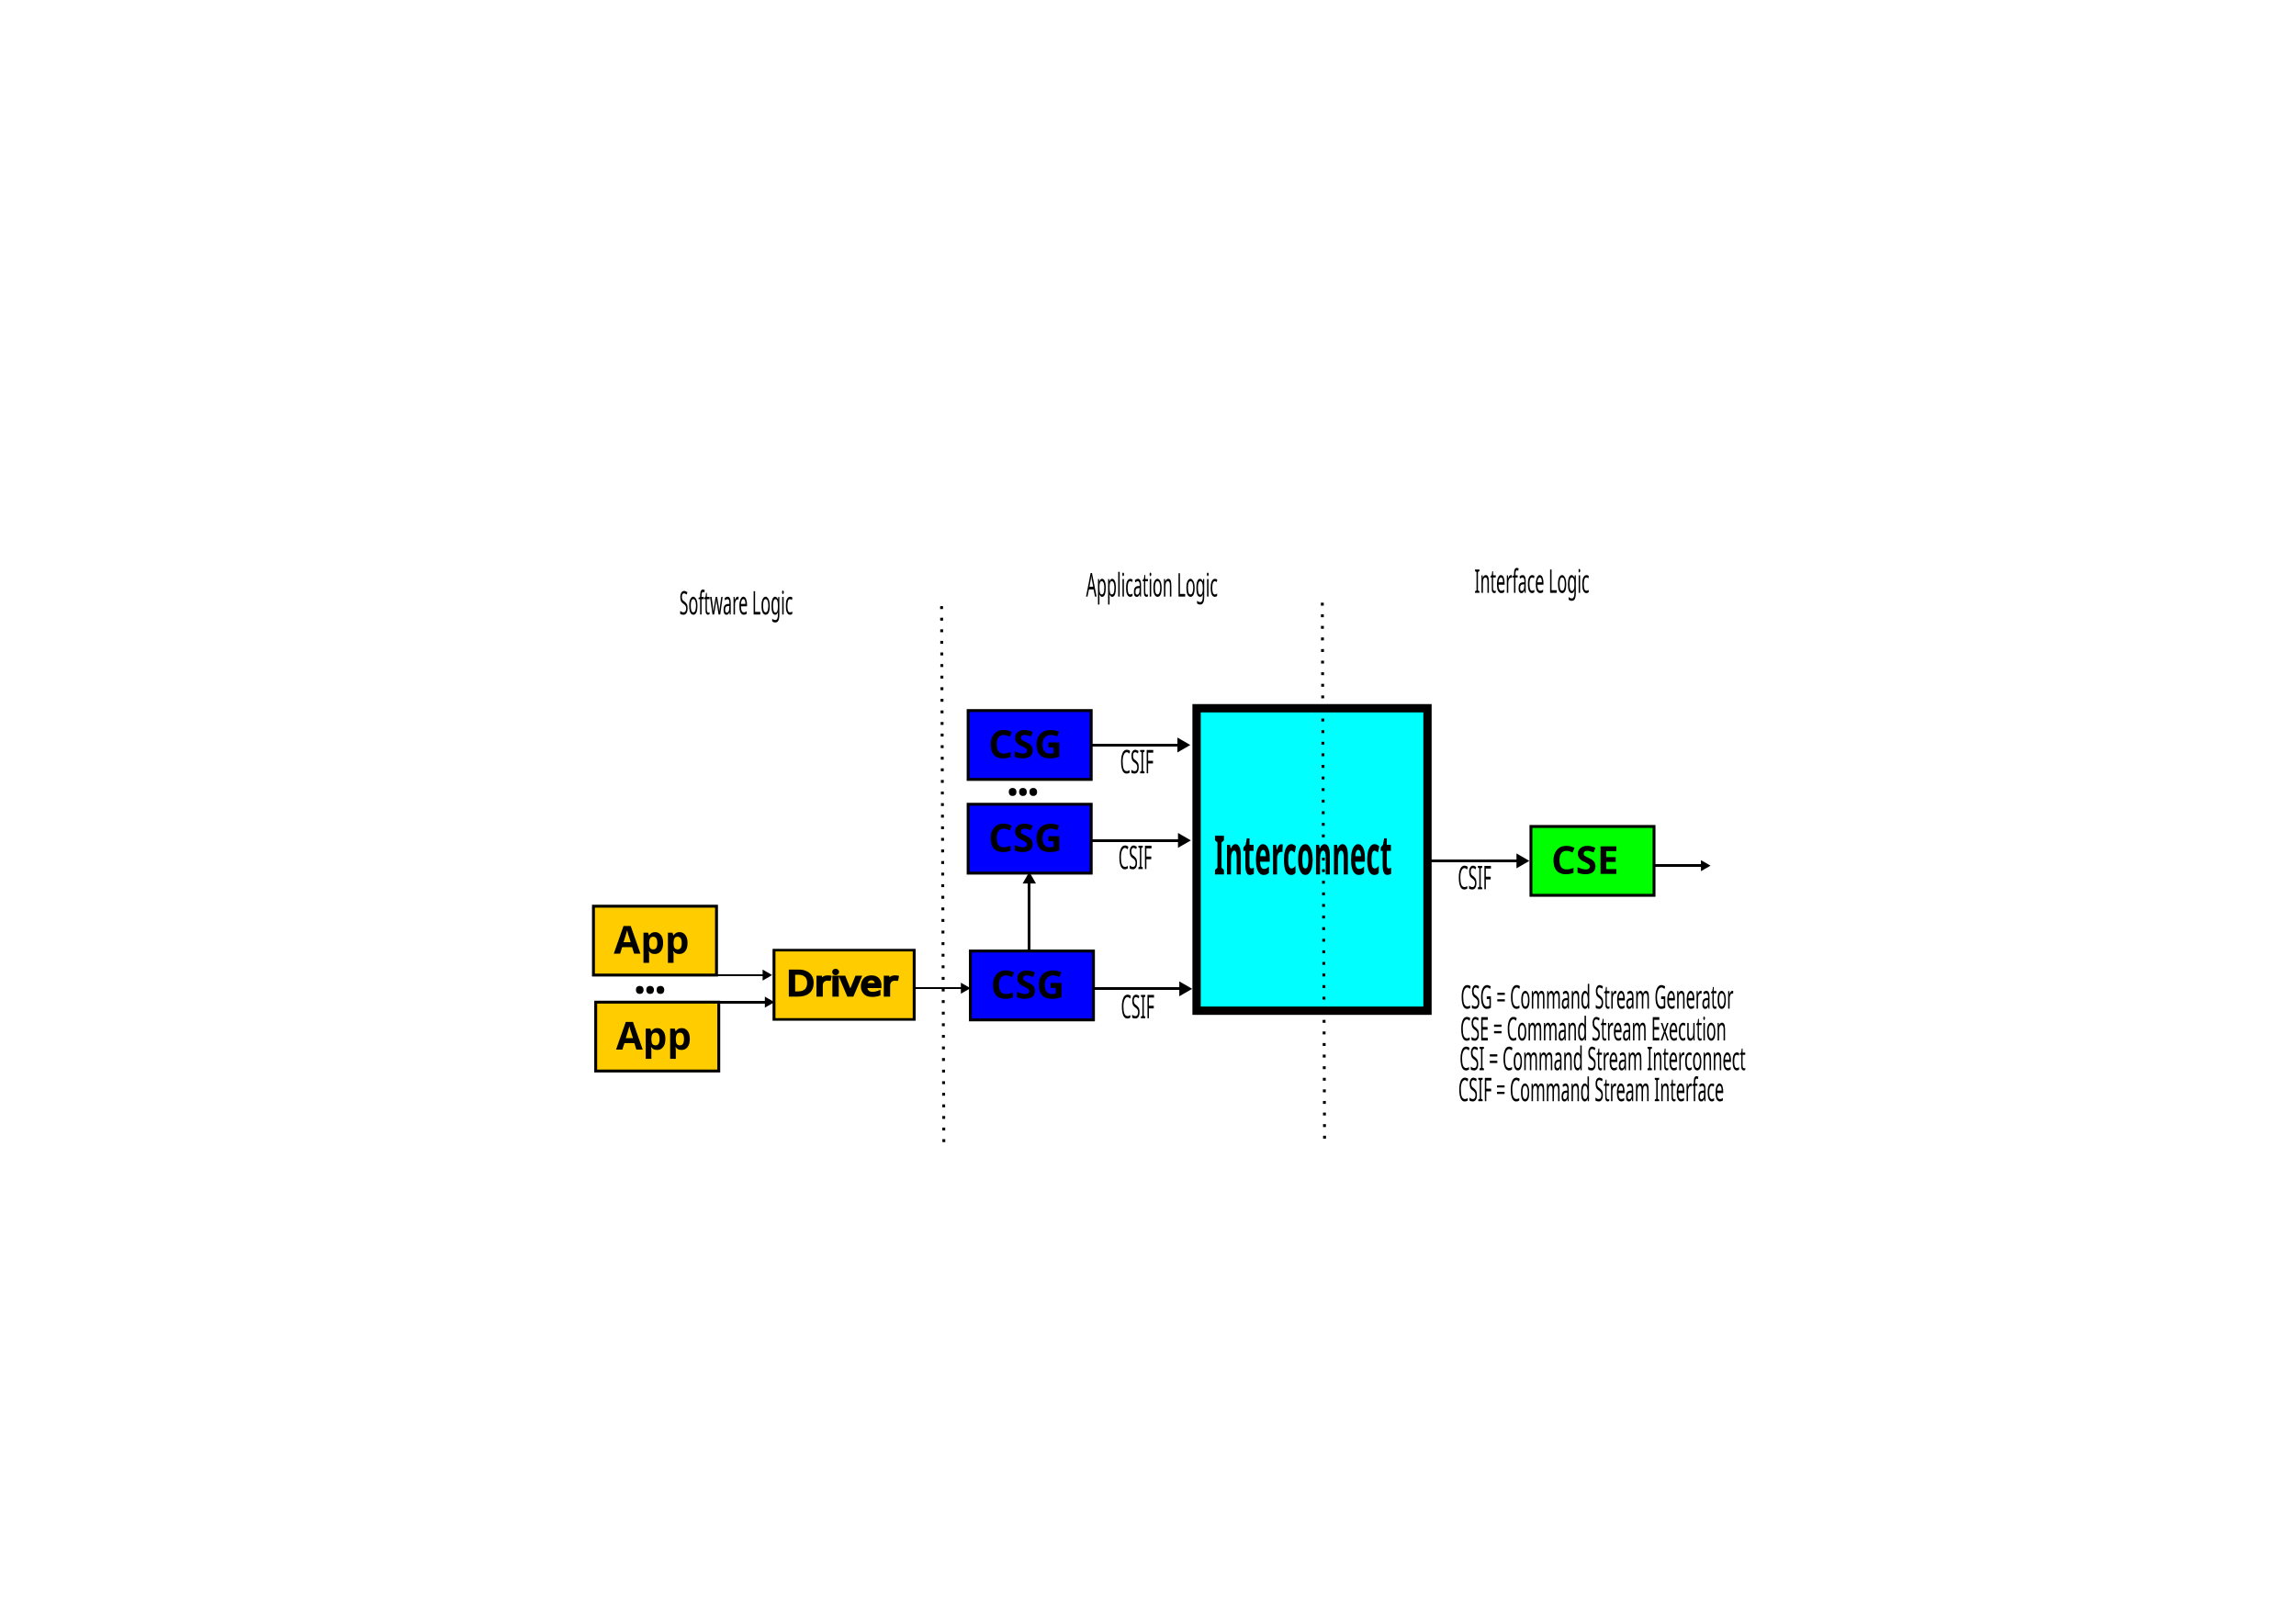
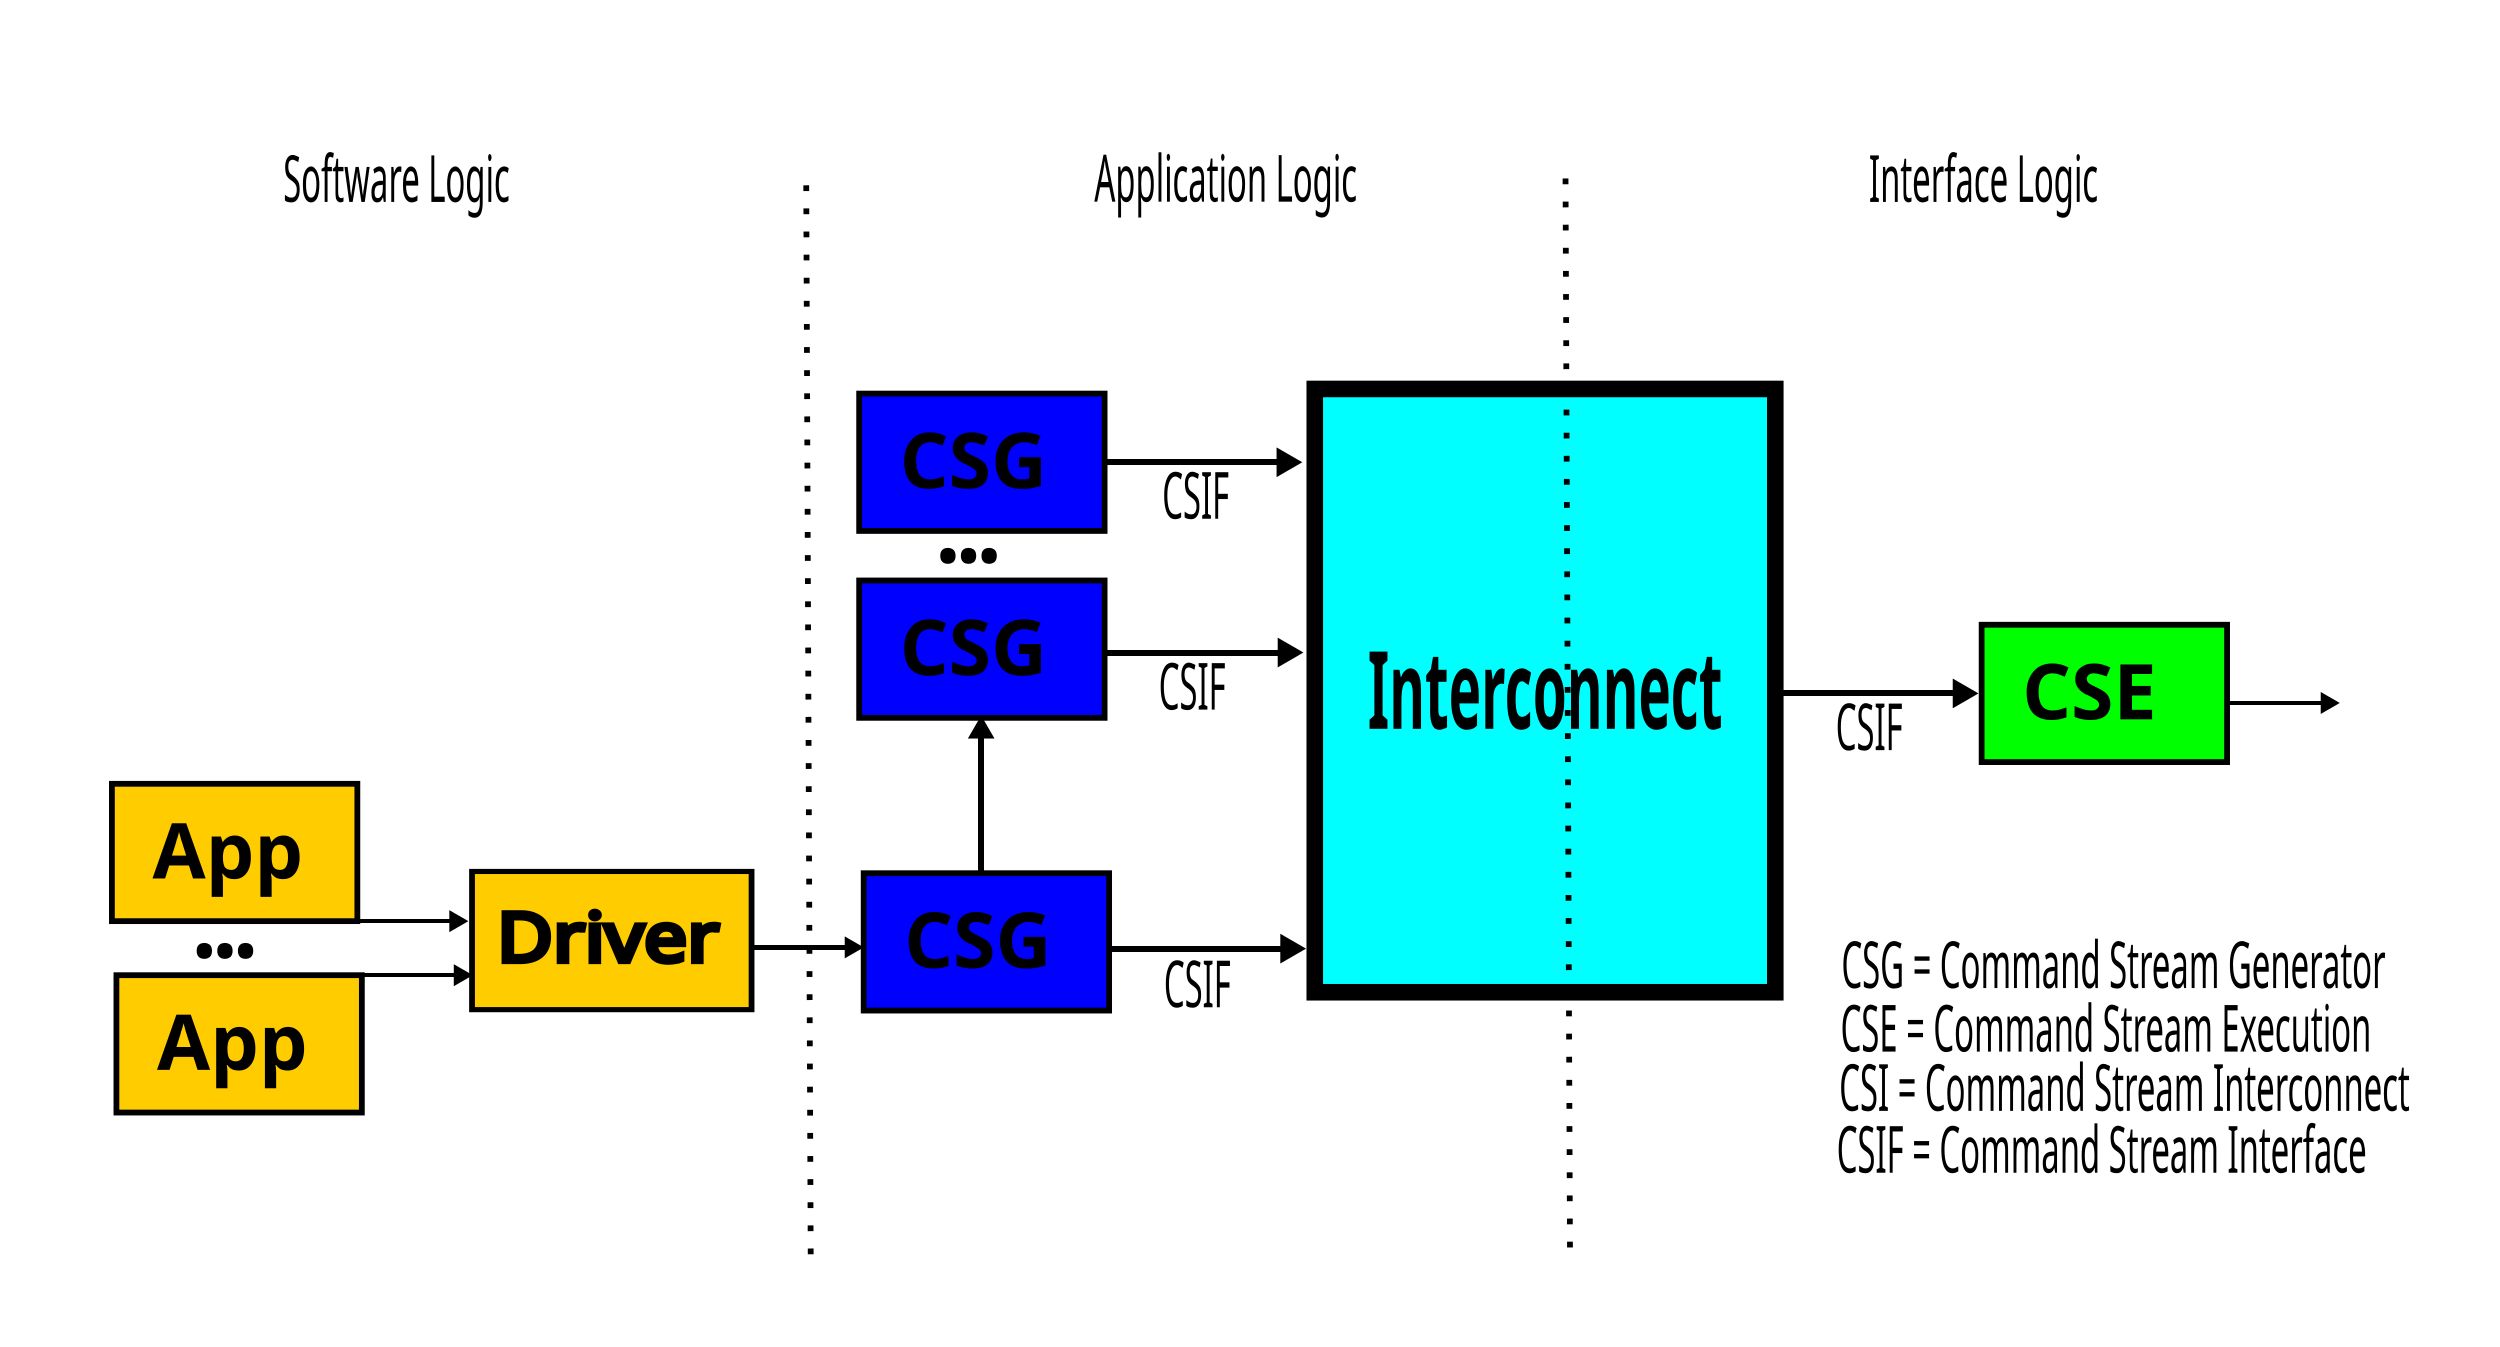
- <svg xmlns="http://www.w3.org/2000/svg" width="210mm" height="148mm" viewBox="0 0 210 148" version="1.1" id="svg28219">
+ <svg xmlns="http://www.w3.org/2000/svg" width="650" height="350" viewBox="0 0 114.653 61.736" version="1.1" id="svg28219">
  <defs id="defs28216">
    <marker orient="auto" refY="0" refX="0" id="marker1216-0-3-1-2-9-5-6" style="overflow:visible">
      <path id="path1214-3-7-35-8-1-0-7" d="M 5.77,0 -2.88,5 V -5 Z" style="fill:#000000;fill-opacity:1;fill-rule:evenodd;stroke:#000000;stroke-width:1pt;stroke-opacity:1" transform="scale(0.4)" />
    </marker>
    <marker orient="auto" refY="0" refX="0" id="marker1216-0-3-1-2-9-5-6-2" style="overflow:visible">
      <path id="path1214-3-7-35-8-1-0-7-2" d="M 5.77,0 -2.88,5 V -5 Z" style="fill:#000000;fill-opacity:1;fill-rule:evenodd;stroke:#000000;stroke-width:1pt;stroke-opacity:1" transform="scale(0.4)" />
    </marker>
    <marker orient="auto" refY="0" refX="0" id="marker1216-0-3-1-2-9-5-6-2-0" style="overflow:visible">
      <path id="path1214-3-7-35-8-1-0-7-2-0" d="M 5.77,0 -2.88,5 V -5 Z" style="fill:#000000;fill-opacity:1;fill-rule:evenodd;stroke:#000000;stroke-width:1pt;stroke-opacity:1" transform="scale(0.4)" />
    </marker>
    <marker orient="auto" refY="0" refX="0" id="marker1216-0-3-1-2-9-5-6-2-6" style="overflow:visible">
      <path id="path1214-3-7-35-8-1-0-7-2-9" d="M 5.77,0 -2.88,5 V -5 Z" style="fill:#000000;fill-opacity:1;fill-rule:evenodd;stroke:#000000;stroke-width:1pt;stroke-opacity:1" transform="scale(0.4)" />
    </marker>
    <marker orient="auto" refY="0" refX="0" id="marker1216-0-3-1-2-9-5-6-2-6-36" style="overflow:visible">
      <path id="path1214-3-7-35-8-1-0-7-2-9-9" d="M 5.77,0 -2.88,5 V -5 Z" style="fill:#000000;fill-opacity:1;fill-rule:evenodd;stroke:#000000;stroke-width:1pt;stroke-opacity:1" transform="scale(0.4)" />
    </marker>
    <marker orient="auto" refY="0" refX="0" id="marker1216-0-3-1-2-9-5-6-2-6-3" style="overflow:visible">
      <path id="path1214-3-7-35-8-1-0-7-2-9-3" d="M 5.77,0 -2.88,5 V -5 Z" style="fill:#000000;fill-opacity:1;fill-rule:evenodd;stroke:#000000;stroke-width:1pt;stroke-opacity:1" transform="scale(0.4)" />
    </marker>
    <marker orient="auto" refY="0" refX="0" id="marker1216-0-3-1-2-9-5-6-2-6-3-3" style="overflow:visible">
      <path id="path1214-3-7-35-8-1-0-7-2-9-3-0" d="M 5.77,0 -2.88,5 V -5 Z" style="fill:#000000;fill-opacity:1;fill-rule:evenodd;stroke:#000000;stroke-width:1pt;stroke-opacity:1" transform="scale(0.4)" />
    </marker>
    <marker orient="auto" refY="0" refX="0" id="marker1216-0-3-1-2-9-5-6-2-1" style="overflow:visible">
      <path id="path1214-3-7-35-8-1-0-7-2-3" d="M 5.77,0 -2.88,5 V -5 Z" style="fill:#000000;fill-opacity:1;fill-rule:evenodd;stroke:#000000;stroke-width:1pt;stroke-opacity:1" transform="scale(0.4)" />
    </marker>
    <marker orient="auto" refY="0" refX="0" id="marker1216-0-3-1-2-9-5-6-2-1-2" style="overflow:visible">
      <path id="path1214-3-7-35-8-1-0-7-2-3-9" d="M 5.77,0 -2.88,5 V -5 Z" style="fill:#000000;fill-opacity:1;fill-rule:evenodd;stroke:#000000;stroke-width:1pt;stroke-opacity:1" transform="scale(0.4)" />
    </marker>
  </defs>
  <g id="layer1">
-     <g id="g10590" transform="matrix(1.001165,0,0,0.8893666,54.87219,-26.97074)" style="fill:#ffcc00;stroke:#000000;stroke-opacity:1">
+     <g id="g10590" transform="matrix(1.001173,0,0,0.8893733,5.725919,-73.92074)" style="fill:#ffcc00;stroke:#000000;stroke-opacity:1">
      <rect style="fill:#ffcc00;stroke:#000000;stroke-width:0.265;stroke-opacity:1" id="rect846" width="12.805" height="7.126" x="15.903" y="128.053" />
      <text xml:space="preserve" style="font-style:normal;font-variant:normal;font-weight:bold;font-stretch:normal;font-size:3.528px;line-height:1.25;font-family:sans-serif;-inkscape-font-specification:'sans-serif, Bold';font-variant-ligatures:normal;font-variant-caps:normal;font-variant-numeric:normal;font-variant-east-asian:normal;fill:#ffcc00;fill-opacity:1;stroke:#000000;stroke-width:0.265;stroke-opacity:1" x="16.936" y="132.906" id="text2456">
        <tspan id="tspan2454" style="font-style:normal;font-variant:normal;font-weight:bold;font-stretch:normal;font-size:3.528px;font-family:sans-serif;-inkscape-font-specification:'sans-serif, Bold';font-variant-ligatures:normal;font-variant-caps:normal;font-variant-numeric:normal;font-variant-east-asian:normal;fill:#ffcc00;stroke:#000000;stroke-width:0.265;stroke-opacity:1" x="16.936" y="132.906" />
      </text>
    </g>
-     <text xml:space="preserve" style="font-size:3.329px;line-height:1.25;font-family:sans-serif;-inkscape-font-specification:'sans-serif, Normal';stroke:#000000;stroke-width:0.25;stroke-opacity:1" x="67.796" y="96.601" id="text30172" transform="scale(1.060993,0.9425135)">
-       <tspan id="tspan30170" style="stroke-width:0.25" x="67.796" y="96.601">Driver</tspan>
+     <text xml:space="preserve" style="font-size:3.329px;line-height:1.25;font-family:sans-serif;-inkscape-font-specification:'sans-serif, Normal';stroke:#000000;stroke-width:0.25;stroke-opacity:1" x="21.475" y="46.789" id="text30172" transform="scale(1.060993,0.9425135)">
+       <tspan id="tspan30170" style="stroke-width:0.25" x="21.475" y="46.789">Driver</tspan>
    </text>
-     <g id="g25808" transform="translate(54.38184,-42.16288)" style="stroke:#000000;stroke-opacity:1">
+     <g id="g25808" transform="matrix(1.000007,0,0,1.000007,5.235562,-89.11299)" style="stroke:#000000;stroke-opacity:1">
      <rect style="fill:#ffcc00;stroke:#000000;stroke-width:0.265;stroke-opacity:1" id="rect10632" width="11.256" height="6.299" x="-0.103" y="125.058" />
      <text xml:space="preserve" style="font-style:normal;font-variant:normal;font-weight:normal;font-stretch:normal;font-size:3.528px;line-height:1.25;font-family:sans-serif;-inkscape-font-specification:'sans-serif, Normal';font-variant-ligatures:normal;font-variant-caps:normal;font-variant-numeric:normal;font-variant-east-asian:normal;fill:#000000;fill-opacity:1;stroke:none;stroke-width:0.265" x="1.756" y="129.395" id="text12385">
        <tspan id="tspan12383" style="font-style:normal;font-variant:normal;font-weight:bold;font-stretch:normal;font-size:3.528px;font-family:sans-serif;-inkscape-font-specification:'sans-serif, Bold';font-variant-ligatures:normal;font-variant-caps:normal;font-variant-numeric:normal;font-variant-east-asian:normal;stroke-width:0.265" x="1.756" y="129.395">App</tspan>
      </text>
    </g>
-     <g id="g25816" transform="translate(54.58837,-33.38507)" style="stroke:#000000;stroke-opacity:1">
+     <g id="g25816" transform="matrix(1.000007,0,0,1.000007,5.4421,-80.33511)" style="stroke:#000000;stroke-opacity:1">
      <rect style="fill:#ffcc00;stroke:#000000;stroke-width:0.265;stroke-opacity:1" id="rect25810" width="11.256" height="6.299" x="-0.103" y="125.058" />
      <text xml:space="preserve" style="font-style:normal;font-variant:normal;font-weight:normal;font-stretch:normal;font-size:3.528px;line-height:1.25;font-family:sans-serif;-inkscape-font-specification:'sans-serif, Normal';font-variant-ligatures:normal;font-variant-caps:normal;font-variant-numeric:normal;font-variant-east-asian:normal;fill:#000000;fill-opacity:1;stroke:none;stroke-width:0.265" x="1.756" y="129.395" id="text25814">
        <tspan id="tspan25812" style="font-style:normal;font-variant:normal;font-weight:bold;font-stretch:normal;font-size:3.528px;font-family:sans-serif;-inkscape-font-specification:'sans-serif, Bold';font-variant-ligatures:normal;font-variant-caps:normal;font-variant-numeric:normal;font-variant-east-asian:normal;stroke-width:0.265" x="1.756" y="129.395">App</tspan>
      </text>
    </g>
-     <text xml:space="preserve" style="font-size:3.528px;line-height:1.25;font-family:sans-serif;-inkscape-font-specification:'sans-serif, Normal';stroke:#000000;stroke-width:0.265;stroke-opacity:1" x="58.048" y="90.744" id="text33623">
-       <tspan id="tspan33621" style="stroke-width:0.265" x="58.048" y="90.744">...</tspan>
+     <text xml:space="preserve" style="font-size:3.528px;line-height:1.25;font-family:sans-serif;-inkscape-font-specification:'sans-serif, Normal';stroke:#000000;stroke-width:0.265;stroke-opacity:1" x="8.902" y="43.794" id="text33623">
+       <tspan id="tspan33621" style="stroke-width:0.265" x="8.902" y="43.794">...</tspan>
    </text>
-     <g id="g39235" transform="translate(88.65157,-60.05858)" style="stroke:#000000;stroke-opacity:1">
+     <g id="g39235" transform="matrix(1.000007,0,0,1.000007,39.50555,-107.0088)" style="stroke:#000000;stroke-opacity:1">
      <rect style="fill:#0000ff;stroke:#000000;stroke-width:0.265;stroke-opacity:1" id="rect25810-1" width="11.256" height="6.299" x="-0.103" y="125.058" />
      <text xml:space="preserve" style="font-style:normal;font-variant:normal;font-weight:normal;font-stretch:normal;font-size:3.528px;line-height:1.25;font-family:sans-serif;-inkscape-font-specification:'sans-serif, Normal';font-variant-ligatures:normal;font-variant-caps:normal;font-variant-numeric:normal;font-variant-east-asian:normal;fill:#000000;fill-opacity:1;stroke:none;stroke-width:0.265" x="1.756" y="129.395" id="text25814-8">
        <tspan id="tspan25812-2" style="font-style:normal;font-variant:normal;font-weight:bold;font-stretch:normal;font-size:3.528px;font-family:sans-serif;-inkscape-font-specification:'sans-serif, Bold';font-variant-ligatures:normal;font-variant-caps:normal;font-variant-numeric:normal;font-variant-east-asian:normal;stroke-width:0.265" x="1.756" y="129.395">CSG</tspan>
      </text>
    </g>
-     <g id="g39235-5" style="stroke:#000000;stroke-opacity:1" transform="translate(88.65157,-51.4873)">
+     <g id="g39235-5" style="stroke:#000000;stroke-opacity:1" transform="matrix(1.000007,0,0,1.000007,39.50555,-98.43748)">
      <rect style="fill:#0000ff;stroke:#000000;stroke-width:0.265;stroke-opacity:1" id="rect25810-1-9" width="11.256" height="6.299" x="-0.103" y="125.058" />
      <text xml:space="preserve" style="font-style:normal;font-variant:normal;font-weight:normal;font-stretch:normal;font-size:3.528px;line-height:1.25;font-family:sans-serif;-inkscape-font-specification:'sans-serif, Normal';font-variant-ligatures:normal;font-variant-caps:normal;font-variant-numeric:normal;font-variant-east-asian:normal;fill:#000000;fill-opacity:1;stroke:none;stroke-width:0.265" x="1.756" y="129.395" id="text25814-8-3">
        <tspan id="tspan25812-2-0" style="font-style:normal;font-variant:normal;font-weight:bold;font-stretch:normal;font-size:3.528px;font-family:sans-serif;-inkscape-font-specification:'sans-serif, Bold';font-variant-ligatures:normal;font-variant-caps:normal;font-variant-numeric:normal;font-variant-east-asian:normal;stroke-width:0.265" x="1.756" y="129.395">CSG</tspan>
      </text>
    </g>
-     <g id="g39235-5-0" style="stroke:#000000;stroke-opacity:1" transform="translate(88.85811,-38.0624)">
+     <g id="g39235-5-0" style="stroke:#000000;stroke-opacity:1" transform="matrix(1.000007,0,0,1.000007,39.71209,-85.01248)">
      <rect style="fill:#0000ff;stroke:#000000;stroke-width:0.265;stroke-opacity:1" id="rect25810-1-9-4" width="11.256" height="6.299" x="-0.103" y="125.058" />
      <text xml:space="preserve" style="font-style:normal;font-variant:normal;font-weight:normal;font-stretch:normal;font-size:3.528px;line-height:1.25;font-family:sans-serif;-inkscape-font-specification:'sans-serif, Normal';font-variant-ligatures:normal;font-variant-caps:normal;font-variant-numeric:normal;font-variant-east-asian:normal;fill:#000000;fill-opacity:1;stroke:none;stroke-width:0.265" x="1.756" y="129.395" id="text25814-8-3-9">
        <tspan id="tspan25812-2-0-7" style="font-style:normal;font-variant:normal;font-weight:bold;font-stretch:normal;font-size:3.528px;font-family:sans-serif;-inkscape-font-specification:'sans-serif, Bold';font-variant-ligatures:normal;font-variant-caps:normal;font-variant-numeric:normal;font-variant-east-asian:normal;stroke-width:0.265" x="1.756" y="129.395">CSG</tspan>
      </text>
      <rect style="fill:#00ff00;stroke:#000000;stroke-width:0.265;stroke-opacity:1" id="rect25810-1-9-4-96" width="11.256" height="6.299" x="51.168" y="113.663" />
      <text xml:space="preserve" style="font-style:normal;font-variant:normal;font-weight:normal;font-stretch:normal;font-size:3.528px;line-height:1.25;font-family:sans-serif;-inkscape-font-specification:'sans-serif, Normal';font-variant-ligatures:normal;font-variant-caps:normal;font-variant-numeric:normal;font-variant-east-asian:normal;fill:#000000;fill-opacity:1;stroke:none;stroke-width:0.265;stroke-opacity:1" x="53.027" y="118" id="text25814-8-3-9-5">
        <tspan style="font-style:normal;font-variant:normal;font-weight:bold;font-stretch:normal;font-size:3.528px;font-family:sans-serif;-inkscape-font-specification:'sans-serif, Bold';font-variant-ligatures:normal;font-variant-caps:normal;font-variant-numeric:normal;font-variant-east-asian:normal;stroke-width:0.265" x="53.027" y="118" id="tspan9496">CSE</tspan>
      </text>
    </g>
-     <text xml:space="preserve" style="font-size:3.528px;line-height:1.25;font-family:sans-serif;-inkscape-font-specification:'sans-serif, Normal';stroke:#000000;stroke-width:0.265;stroke-opacity:1" x="92.148" y="72.629" id="text33623-4">
-       <tspan id="tspan33621-3" style="stroke-width:0.265" x="92.148" y="72.629">...</tspan>
+     <text xml:space="preserve" style="font-size:3.528px;line-height:1.25;font-family:sans-serif;-inkscape-font-specification:'sans-serif, Normal';stroke:#000000;stroke-width:0.265;stroke-opacity:1" x="43.002" y="25.679" id="text33623-4">
+       <tspan id="tspan33621-3" style="stroke-width:0.265" x="43.002" y="25.679">...</tspan>
    </text>
-     <path id="path1206-1-0-95-1-7-7-2" d="m 65.535,89.195 h 4.508" style="display:inline;fill:none;stroke:#000000;stroke-width:0.205;stroke-linecap:butt;stroke-linejoin:miter;stroke-miterlimit:4;stroke-dasharray:none;stroke-opacity:1;marker-end:url(#marker1216-0-3-1-2-9-5-6);shape-rendering:crispEdges;enable-background:new" />
-     <path id="path1206-1-0-95-1-7-7-2-7" d="m 65.741,91.673 h 1.255 1.533 1.424 0.295" style="display:inline;fill:none;stroke:#000000;stroke-width:0.205;stroke-linecap:butt;stroke-linejoin:miter;stroke-miterlimit:4;stroke-dasharray:none;stroke-opacity:1;marker-end:url(#marker1216-0-3-1-2-9-5-6-2);shape-rendering:crispEdges;enable-background:new" />
-     <path id="path1206-1-0-95-1-7-7-2-7-0" d="m 94.144,87.104 v -6.638" style="display:inline;fill:none;stroke:#000000;stroke-width:0.248;stroke-linecap:butt;stroke-linejoin:miter;stroke-miterlimit:4;stroke-dasharray:none;stroke-opacity:1;marker-end:url(#marker1216-0-3-1-2-9-5-6-2-0);shape-rendering:crispEdges;enable-background:new" />
-     <path id="path1206-1-0-95-1-7-7-2-7-9" d="m 99.997,90.455 h 8.258" style="display:inline;fill:none;stroke:#000000;stroke-width:0.277;stroke-linecap:butt;stroke-linejoin:miter;stroke-miterlimit:4;stroke-dasharray:none;stroke-opacity:1;marker-end:url(#marker1216-0-3-1-2-9-5-6-2-6);shape-rendering:crispEdges;enable-background:new" />
-     <path id="path1206-1-0-95-1-7-7-2-7-9-2" d="m 130.836,78.75 h 8.258" style="display:inline;fill:none;stroke:#000000;stroke-width:0.277;stroke-linecap:butt;stroke-linejoin:miter;stroke-miterlimit:4;stroke-dasharray:none;stroke-opacity:1;marker-end:url(#marker1216-0-3-1-2-9-5-6-2-6-36);shape-rendering:crispEdges;enable-background:new" />
-     <path id="path1206-1-0-95-1-7-7-2-7-9-7" d="m 99.877,76.875 h 8.258" style="display:inline;fill:none;stroke:#000000;stroke-width:0.277;stroke-linecap:butt;stroke-linejoin:miter;stroke-miterlimit:4;stroke-dasharray:none;stroke-opacity:1;marker-end:url(#marker1216-0-3-1-2-9-5-6-2-6-3);shape-rendering:crispEdges;enable-background:new" />
-     <path id="path1206-1-0-95-1-7-7-2-7-9-7-9" d="m 99.826,68.149 h 8.258" style="display:inline;fill:none;stroke:#000000;stroke-width:0.277;stroke-linecap:butt;stroke-linejoin:miter;stroke-miterlimit:4;stroke-dasharray:none;stroke-opacity:1;marker-end:url(#marker1216-0-3-1-2-9-5-6-2-6-3-3);shape-rendering:crispEdges;enable-background:new" />
-     <path id="path1206-1-0-95-1-7-7-2-7-5" d="m 83.67,90.397 h 1.255 1.533 0.778 0.646 0.295" style="display:inline;fill:none;stroke:#000000;stroke-width:0.205;stroke-linecap:butt;stroke-linejoin:miter;stroke-miterlimit:4;stroke-dasharray:none;stroke-opacity:1;marker-end:url(#marker1216-0-3-1-2-9-5-6-2-1);shape-rendering:crispEdges;enable-background:new" />
-     <path id="path1206-1-0-95-1-7-7-2-7-5-7" d="m 151.361,79.188 h 1.255 1.533 0.778 0.646 0.295" style="display:inline;fill:none;stroke:#000000;stroke-width:0.205;stroke-linecap:butt;stroke-linejoin:miter;stroke-miterlimit:4;stroke-dasharray:none;stroke-opacity:1;marker-end:url(#marker1216-0-3-1-2-9-5-6-2-1-2);shape-rendering:crispEdges;enable-background:new" />
-     <rect style="fill:#00ffff;stroke:#000000;stroke-width:0.76;stroke-opacity:1" id="rect25810-1-9-4-9" width="21.12" height="27.668" x="109.443" y="64.787" />
-     <text xml:space="preserve" style="font-style:normal;font-variant:normal;font-weight:bold;font-stretch:normal;font-size:3.528px;line-height:1.25;font-family:sans-serif;-inkscape-font-specification:'sans-serif, Bold';font-variant-ligatures:normal;font-variant-caps:normal;font-variant-numeric:normal;font-variant-east-asian:normal;fill:#000000;fill-opacity:1;stroke:none;stroke-width:0.828;stroke-opacity:1" x="156.337" y="56.818" id="text25814-8-3-9-8" transform="scale(0.710331,1.407794)">
-       <tspan id="tspan25812-2-0-7-4" style="font-style:normal;font-variant:normal;font-weight:bold;font-stretch:normal;font-size:3.528px;font-family:sans-serif;-inkscape-font-specification:'sans-serif, Bold';font-variant-ligatures:normal;font-variant-caps:normal;font-variant-numeric:normal;font-variant-east-asian:normal;stroke-width:0.828" x="156.337" y="56.818">Interconnect</tspan>
+     <path id="path1206-1-0-95-1-7-7-2" d="m 16.389,42.245 h 4.508" style="display:inline;fill:none;stroke:#000000;stroke-width:0.205;stroke-linecap:butt;stroke-linejoin:miter;stroke-miterlimit:4;stroke-dasharray:none;stroke-opacity:1;marker-end:url(#marker1216-0-3-1-2-9-5-6);shape-rendering:crispEdges;enable-background:new" />
+     <path id="path1206-1-0-95-1-7-7-2-7" d="m 16.595,44.724 h 1.255 1.533 1.424 0.295" style="display:inline;fill:none;stroke:#000000;stroke-width:0.205;stroke-linecap:butt;stroke-linejoin:miter;stroke-miterlimit:4;stroke-dasharray:none;stroke-opacity:1;marker-end:url(#marker1216-0-3-1-2-9-5-6-2);shape-rendering:crispEdges;enable-background:new" />
+     <path id="path1206-1-0-95-1-7-7-2-7-0" d="m 44.998,40.155 v -6.638" style="display:inline;fill:none;stroke:#000000;stroke-width:0.248;stroke-linecap:butt;stroke-linejoin:miter;stroke-miterlimit:4;stroke-dasharray:none;stroke-opacity:1;marker-end:url(#marker1216-0-3-1-2-9-5-6-2-0);shape-rendering:crispEdges;enable-background:new" />
+     <path id="path1206-1-0-95-1-7-7-2-7-9" d="m 50.851,43.506 h 8.258" style="display:inline;fill:none;stroke:#000000;stroke-width:0.277;stroke-linecap:butt;stroke-linejoin:miter;stroke-miterlimit:4;stroke-dasharray:none;stroke-opacity:1;marker-end:url(#marker1216-0-3-1-2-9-5-6-2-6);shape-rendering:crispEdges;enable-background:new" />
+     <path id="path1206-1-0-95-1-7-7-2-7-9-2" d="M 81.69,31.801 H 89.948" style="display:inline;fill:none;stroke:#000000;stroke-width:0.277;stroke-linecap:butt;stroke-linejoin:miter;stroke-miterlimit:4;stroke-dasharray:none;stroke-opacity:1;marker-end:url(#marker1216-0-3-1-2-9-5-6-2-6-36);shape-rendering:crispEdges;enable-background:new" />
+     <path id="path1206-1-0-95-1-7-7-2-7-9-7" d="m 50.732,29.926 h 8.258" style="display:inline;fill:none;stroke:#000000;stroke-width:0.277;stroke-linecap:butt;stroke-linejoin:miter;stroke-miterlimit:4;stroke-dasharray:none;stroke-opacity:1;marker-end:url(#marker1216-0-3-1-2-9-5-6-2-6-3);shape-rendering:crispEdges;enable-background:new" />
+     <path id="path1206-1-0-95-1-7-7-2-7-9-7-9" d="m 50.68,21.2 h 8.258" style="display:inline;fill:none;stroke:#000000;stroke-width:0.277;stroke-linecap:butt;stroke-linejoin:miter;stroke-miterlimit:4;stroke-dasharray:none;stroke-opacity:1;marker-end:url(#marker1216-0-3-1-2-9-5-6-2-6-3-3);shape-rendering:crispEdges;enable-background:new" />
+     <path id="path1206-1-0-95-1-7-7-2-7-5" d="m 34.524,43.448 h 1.255 1.533 0.778 0.646 0.295" style="display:inline;fill:none;stroke:#000000;stroke-width:0.205;stroke-linecap:butt;stroke-linejoin:miter;stroke-miterlimit:4;stroke-dasharray:none;stroke-opacity:1;marker-end:url(#marker1216-0-3-1-2-9-5-6-2-1);shape-rendering:crispEdges;enable-background:new" />
+     <path id="path1206-1-0-95-1-7-7-2-7-5-7" d="m 102.215,32.239 h 1.255 1.533 0.778 0.646 0.295" style="display:inline;fill:none;stroke:#000000;stroke-width:0.205;stroke-linecap:butt;stroke-linejoin:miter;stroke-miterlimit:4;stroke-dasharray:none;stroke-opacity:1;marker-end:url(#marker1216-0-3-1-2-9-5-6-2-1-2);shape-rendering:crispEdges;enable-background:new" />
+     <rect style="fill:#00ffff;stroke:#000000;stroke-width:0.76;stroke-opacity:1" id="rect25810-1-9-4-9" width="21.12" height="27.668" x="60.297" y="17.838" />
+     <text xml:space="preserve" style="font-style:normal;font-variant:normal;font-weight:bold;font-stretch:normal;font-size:3.528px;line-height:1.25;font-family:sans-serif;-inkscape-font-specification:'sans-serif, Bold';font-variant-ligatures:normal;font-variant-caps:normal;font-variant-numeric:normal;font-variant-east-asian:normal;fill:#000000;fill-opacity:1;stroke:none;stroke-width:0.828;stroke-opacity:1" x="88.313" y="23.739" id="text25814-8-3-9-8" transform="scale(0.710331,1.407794)">
+       <tspan id="tspan25812-2-0-7-4" style="font-style:normal;font-variant:normal;font-weight:bold;font-stretch:normal;font-size:3.528px;font-family:sans-serif;-inkscape-font-specification:'sans-serif, Bold';font-variant-ligatures:normal;font-variant-caps:normal;font-variant-numeric:normal;font-variant-east-asian:normal;stroke-width:0.828" x="88.313" y="23.739">Interconnect</tspan>
    </text>
-     <text xml:space="preserve" style="font-style:normal;font-variant:normal;font-weight:normal;font-stretch:normal;font-size:2.117px;line-height:1.25;font-family:sans-serif;-inkscape-font-specification:'sans-serif, Normal';font-variant-ligatures:normal;font-variant-caps:normal;font-variant-numeric:normal;font-variant-east-asian:normal;fill:#000000;fill-opacity:1;stroke:none;stroke-width:0.828;stroke-opacity:1" x="144.002" y="56.47" id="text25814-8-3-9-8-6-8" transform="scale(0.710331,1.407794)">
-       <tspan id="tspan25812-2-0-7-4-1-1" style="font-style:normal;font-variant:normal;font-weight:normal;font-stretch:normal;font-size:2.117px;font-family:sans-serif;-inkscape-font-specification:'sans-serif, Normal';font-variant-ligatures:normal;font-variant-caps:normal;font-variant-numeric:normal;font-variant-east-asian:normal;stroke-width:0.828" x="144.002" y="56.47">CSIF</tspan>
+     <text xml:space="preserve" style="font-style:normal;font-variant:normal;font-weight:normal;font-stretch:normal;font-size:2.117px;line-height:1.25;font-family:sans-serif;-inkscape-font-specification:'sans-serif, Normal';font-variant-ligatures:normal;font-variant-caps:normal;font-variant-numeric:normal;font-variant-east-asian:normal;fill:#000000;fill-opacity:1;stroke:none;stroke-width:0.828;stroke-opacity:1" x="74.814" y="23.12" id="text25814-8-3-9-8-6-8" transform="scale(0.710331,1.407794)">
+       <tspan id="tspan25812-2-0-7-4-1-1" style="font-style:normal;font-variant:normal;font-weight:normal;font-stretch:normal;font-size:2.117px;font-family:sans-serif;-inkscape-font-specification:'sans-serif, Normal';font-variant-ligatures:normal;font-variant-caps:normal;font-variant-numeric:normal;font-variant-east-asian:normal;stroke-width:0.828" x="74.814" y="23.12">CSIF</tspan>
    </text>
-     <text xml:space="preserve" style="font-style:normal;font-variant:normal;font-weight:normal;font-stretch:normal;font-size:2.117px;line-height:1.25;font-family:sans-serif;-inkscape-font-specification:'sans-serif, Normal';font-variant-ligatures:normal;font-variant-caps:normal;font-variant-numeric:normal;font-variant-east-asian:normal;fill:#000000;fill-opacity:1;stroke:none;stroke-width:0.828;stroke-opacity:1" x="144.33" y="66.161" id="text25814-8-3-9-8-6-8-0" transform="scale(0.710331,1.407794)">
-       <tspan id="tspan25812-2-0-7-4-1-1-5" style="font-style:normal;font-variant:normal;font-weight:normal;font-stretch:normal;font-size:2.117px;font-family:sans-serif;-inkscape-font-specification:'sans-serif, Normal';font-variant-ligatures:normal;font-variant-caps:normal;font-variant-numeric:normal;font-variant-east-asian:normal;stroke-width:0.828" x="144.33" y="66.161">CSIF</tspan>
+     <text xml:space="preserve" style="font-style:normal;font-variant:normal;font-weight:normal;font-stretch:normal;font-size:2.117px;line-height:1.25;font-family:sans-serif;-inkscape-font-specification:'sans-serif, Normal';font-variant-ligatures:normal;font-variant-caps:normal;font-variant-numeric:normal;font-variant-east-asian:normal;fill:#000000;fill-opacity:1;stroke:none;stroke-width:0.828;stroke-opacity:1" x="75.143" y="32.812" id="text25814-8-3-9-8-6-8-0" transform="scale(0.710331,1.407794)">
+       <tspan id="tspan25812-2-0-7-4-1-1-5" style="font-style:normal;font-variant:normal;font-weight:normal;font-stretch:normal;font-size:2.117px;font-family:sans-serif;-inkscape-font-specification:'sans-serif, Normal';font-variant-ligatures:normal;font-variant-caps:normal;font-variant-numeric:normal;font-variant-east-asian:normal;stroke-width:0.828" x="75.143" y="32.812">CSIF</tspan>
    </text>
-     <text xml:space="preserve" style="font-style:normal;font-variant:normal;font-weight:normal;font-stretch:normal;font-size:2.117px;line-height:1.25;font-family:sans-serif;-inkscape-font-specification:'sans-serif, Normal';font-variant-ligatures:normal;font-variant-caps:normal;font-variant-numeric:normal;font-variant-east-asian:normal;fill:#000000;fill-opacity:1;stroke:none;stroke-width:0.828;stroke-opacity:1" x="144.227" y="50.25" id="text25814-8-3-9-8-6-8-1" transform="scale(0.710331,1.407794)">
-       <tspan id="tspan25812-2-0-7-4-1-1-1" style="font-style:normal;font-variant:normal;font-weight:normal;font-stretch:normal;font-size:2.117px;font-family:sans-serif;-inkscape-font-specification:'sans-serif, Normal';font-variant-ligatures:normal;font-variant-caps:normal;font-variant-numeric:normal;font-variant-east-asian:normal;stroke-width:0.828" x="144.227" y="50.25">CSIF</tspan>
+     <text xml:space="preserve" style="font-style:normal;font-variant:normal;font-weight:normal;font-stretch:normal;font-size:2.117px;line-height:1.25;font-family:sans-serif;-inkscape-font-specification:'sans-serif, Normal';font-variant-ligatures:normal;font-variant-caps:normal;font-variant-numeric:normal;font-variant-east-asian:normal;fill:#000000;fill-opacity:1;stroke:none;stroke-width:0.828;stroke-opacity:1" x="75.04" y="16.901" id="text25814-8-3-9-8-6-8-1" transform="scale(0.710331,1.407794)">
+       <tspan id="tspan25812-2-0-7-4-1-1-1" style="font-style:normal;font-variant:normal;font-weight:normal;font-stretch:normal;font-size:2.117px;font-family:sans-serif;-inkscape-font-specification:'sans-serif, Normal';font-variant-ligatures:normal;font-variant-caps:normal;font-variant-numeric:normal;font-variant-east-asian:normal;stroke-width:0.828" x="75.04" y="16.901">CSIF</tspan>
    </text>
-     <text xml:space="preserve" style="font-style:normal;font-variant:normal;font-weight:normal;font-stretch:normal;font-size:2.117px;line-height:1.25;font-family:sans-serif;-inkscape-font-specification:'sans-serif, Normal';font-variant-ligatures:normal;font-variant-caps:normal;font-variant-numeric:normal;font-variant-east-asian:normal;fill:#000000;fill-opacity:1;stroke:none;stroke-width:0.828;stroke-opacity:1" x="187.712" y="57.784" id="text25814-8-3-9-8-6-8-8" transform="scale(0.710331,1.407794)">
-       <tspan id="tspan25812-2-0-7-4-1-1-7" style="font-style:normal;font-variant:normal;font-weight:normal;font-stretch:normal;font-size:2.117px;font-family:sans-serif;-inkscape-font-specification:'sans-serif, Normal';font-variant-ligatures:normal;font-variant-caps:normal;font-variant-numeric:normal;font-variant-east-asian:normal;stroke-width:0.828" x="187.712" y="57.784">CSIF</tspan>
+     <text xml:space="preserve" style="font-style:normal;font-variant:normal;font-weight:normal;font-stretch:normal;font-size:2.117px;line-height:1.25;font-family:sans-serif;-inkscape-font-specification:'sans-serif, Normal';font-variant-ligatures:normal;font-variant-caps:normal;font-variant-numeric:normal;font-variant-east-asian:normal;fill:#000000;fill-opacity:1;stroke:none;stroke-width:0.828;stroke-opacity:1" x="118.525" y="24.435" id="text25814-8-3-9-8-6-8-8" transform="scale(0.710331,1.407794)">
+       <tspan id="tspan25812-2-0-7-4-1-1-7" style="font-style:normal;font-variant:normal;font-weight:normal;font-stretch:normal;font-size:2.117px;font-family:sans-serif;-inkscape-font-specification:'sans-serif, Normal';font-variant-ligatures:normal;font-variant-caps:normal;font-variant-numeric:normal;font-variant-east-asian:normal;stroke-width:0.828" x="118.525" y="24.435">CSIF</tspan>
    </text>
-     <text xml:space="preserve" style="font-style:normal;font-variant:normal;font-weight:normal;font-stretch:normal;font-size:2.117px;line-height:1.25;font-family:sans-serif;-inkscape-font-specification:'sans-serif, Normal';font-variant-ligatures:normal;font-variant-caps:normal;font-variant-numeric:normal;font-variant-east-asian:normal;fill:#000000;fill-opacity:1;stroke:none;stroke-width:0.828;stroke-opacity:1" x="187.771" y="71.551" id="text25814-8-3-9-8-6-8-8-9" transform="scale(0.710331,1.407794)">
-       <tspan id="tspan25812-2-0-7-4-1-1-7-9" style="font-style:normal;font-variant:normal;font-weight:normal;font-stretch:normal;font-size:2.117px;font-family:sans-serif;-inkscape-font-specification:'sans-serif, Normal';font-variant-ligatures:normal;font-variant-caps:normal;font-variant-numeric:normal;font-variant-east-asian:normal;stroke-width:0.828" x="187.771" y="71.551">CSIF = Command Stream Interface</tspan>
-       <tspan style="font-style:normal;font-variant:normal;font-weight:normal;font-stretch:normal;font-size:2.117px;font-family:sans-serif;-inkscape-font-specification:'sans-serif, Normal';font-variant-ligatures:normal;font-variant-caps:normal;font-variant-numeric:normal;font-variant-east-asian:normal;stroke-width:0.828" x="187.771" y="74.197" id="tspan15180" />
+     <text xml:space="preserve" style="font-style:normal;font-variant:normal;font-weight:normal;font-stretch:normal;font-size:2.117px;line-height:1.25;font-family:sans-serif;-inkscape-font-specification:'sans-serif, Normal';font-variant-ligatures:normal;font-variant-caps:normal;font-variant-numeric:normal;font-variant-east-asian:normal;fill:#000000;fill-opacity:1;stroke:none;stroke-width:0.828;stroke-opacity:1" x="118.584" y="38.202" id="text25814-8-3-9-8-6-8-8-9" transform="scale(0.710331,1.407794)">
+       <tspan id="tspan25812-2-0-7-4-1-1-7-9" style="font-style:normal;font-variant:normal;font-weight:normal;font-stretch:normal;font-size:2.117px;font-family:sans-serif;-inkscape-font-specification:'sans-serif, Normal';font-variant-ligatures:normal;font-variant-caps:normal;font-variant-numeric:normal;font-variant-east-asian:normal;stroke-width:0.828" x="118.584" y="38.202">CSIF = Command Stream Interface</tspan>
+       <tspan style="font-style:normal;font-variant:normal;font-weight:normal;font-stretch:normal;font-size:2.117px;font-family:sans-serif;-inkscape-font-specification:'sans-serif, Normal';font-variant-ligatures:normal;font-variant-caps:normal;font-variant-numeric:normal;font-variant-east-asian:normal;stroke-width:0.828" x="118.584" y="40.848" id="tspan15180" />
    </text>
-     <text xml:space="preserve" style="font-style:normal;font-variant:normal;font-weight:normal;font-stretch:normal;font-size:2.117px;line-height:1.25;font-family:sans-serif;-inkscape-font-specification:'sans-serif, Normal';font-variant-ligatures:normal;font-variant-caps:normal;font-variant-numeric:normal;font-variant-east-asian:normal;fill:#000000;fill-opacity:1;stroke:none;stroke-width:0.828;stroke-opacity:1" x="187.932" y="69.539" id="text25814-8-3-9-8-6-8-8-9-8" transform="scale(0.710331,1.407794)">
-       <tspan style="font-style:normal;font-variant:normal;font-weight:normal;font-stretch:normal;font-size:2.117px;font-family:sans-serif;-inkscape-font-specification:'sans-serif, Normal';font-variant-ligatures:normal;font-variant-caps:normal;font-variant-numeric:normal;font-variant-east-asian:normal;stroke-width:0.828" x="187.932" y="69.539" id="tspan15180-9">CSI = Command Stream Interconnect</tspan>
+     <text xml:space="preserve" style="font-style:normal;font-variant:normal;font-weight:normal;font-stretch:normal;font-size:2.117px;line-height:1.25;font-family:sans-serif;-inkscape-font-specification:'sans-serif, Normal';font-variant-ligatures:normal;font-variant-caps:normal;font-variant-numeric:normal;font-variant-east-asian:normal;fill:#000000;fill-opacity:1;stroke:none;stroke-width:0.828;stroke-opacity:1" x="118.745" y="36.19" id="text25814-8-3-9-8-6-8-8-9-8" transform="scale(0.710331,1.407794)">
+       <tspan style="font-style:normal;font-variant:normal;font-weight:normal;font-stretch:normal;font-size:2.117px;font-family:sans-serif;-inkscape-font-specification:'sans-serif, Normal';font-variant-ligatures:normal;font-variant-caps:normal;font-variant-numeric:normal;font-variant-east-asian:normal;stroke-width:0.828" x="118.745" y="36.19" id="tspan15180-9">CSI = Command Stream Interconnect</tspan>
    </text>
-     <text xml:space="preserve" style="font-style:normal;font-variant:normal;font-weight:normal;font-stretch:normal;font-size:2.117px;line-height:1.25;font-family:sans-serif;-inkscape-font-specification:'sans-serif, Normal';font-variant-ligatures:normal;font-variant-caps:normal;font-variant-numeric:normal;font-variant-east-asian:normal;fill:#000000;fill-opacity:1;stroke:none;stroke-width:0.828;stroke-opacity:1" x="188.022" y="67.609" id="text25814-8-3-9-8-6-8-8-9-8-4" transform="scale(0.710331,1.407794)">
-       <tspan style="font-style:normal;font-variant:normal;font-weight:normal;font-stretch:normal;font-size:2.117px;font-family:sans-serif;-inkscape-font-specification:'sans-serif, Normal';font-variant-ligatures:normal;font-variant-caps:normal;font-variant-numeric:normal;font-variant-east-asian:normal;stroke-width:0.828" x="188.022" y="67.609" id="tspan15180-9-3">CSE = Command Stream Execution</tspan>
+     <text xml:space="preserve" style="font-style:normal;font-variant:normal;font-weight:normal;font-stretch:normal;font-size:2.117px;line-height:1.25;font-family:sans-serif;-inkscape-font-specification:'sans-serif, Normal';font-variant-ligatures:normal;font-variant-caps:normal;font-variant-numeric:normal;font-variant-east-asian:normal;fill:#000000;fill-opacity:1;stroke:none;stroke-width:0.828;stroke-opacity:1" x="118.835" y="34.259" id="text25814-8-3-9-8-6-8-8-9-8-4" transform="scale(0.710331,1.407794)">
+       <tspan style="font-style:normal;font-variant:normal;font-weight:normal;font-stretch:normal;font-size:2.117px;font-family:sans-serif;-inkscape-font-specification:'sans-serif, Normal';font-variant-ligatures:normal;font-variant-caps:normal;font-variant-numeric:normal;font-variant-east-asian:normal;stroke-width:0.828" x="118.835" y="34.259" id="tspan15180-9-3">CSE = Command Stream Execution</tspan>
    </text>
-     <text xml:space="preserve" style="font-style:normal;font-variant:normal;font-weight:normal;font-stretch:normal;font-size:2.117px;line-height:1.25;font-family:sans-serif;-inkscape-font-specification:'sans-serif, Normal';font-variant-ligatures:normal;font-variant-caps:normal;font-variant-numeric:normal;font-variant-east-asian:normal;fill:#000000;fill-opacity:1;stroke:none;stroke-width:0.828;stroke-opacity:1" x="188.079" y="65.536" id="text25814-8-3-9-8-6-8-8-9-8-4-2" transform="scale(0.710331,1.407794)">
-       <tspan style="font-style:normal;font-variant:normal;font-weight:normal;font-stretch:normal;font-size:2.117px;font-family:sans-serif;-inkscape-font-specification:'sans-serif, Normal';font-variant-ligatures:normal;font-variant-caps:normal;font-variant-numeric:normal;font-variant-east-asian:normal;stroke-width:0.828" x="188.079" y="65.536" id="tspan15180-9-3-1">CSG = Command Stream Generator</tspan>
+     <text xml:space="preserve" style="font-style:normal;font-variant:normal;font-weight:normal;font-stretch:normal;font-size:2.117px;line-height:1.25;font-family:sans-serif;-inkscape-font-specification:'sans-serif, Normal';font-variant-ligatures:normal;font-variant-caps:normal;font-variant-numeric:normal;font-variant-east-asian:normal;fill:#000000;fill-opacity:1;stroke:none;stroke-width:0.828;stroke-opacity:1" x="118.892" y="32.187" id="text25814-8-3-9-8-6-8-8-9-8-4-2" transform="scale(0.710331,1.407794)">
+       <tspan style="font-style:normal;font-variant:normal;font-weight:normal;font-stretch:normal;font-size:2.117px;font-family:sans-serif;-inkscape-font-specification:'sans-serif, Normal';font-variant-ligatures:normal;font-variant-caps:normal;font-variant-numeric:normal;font-variant-east-asian:normal;stroke-width:0.828" x="118.892" y="32.187" id="tspan15180-9-3-1">CSG = Command Stream Generator</tspan>
    </text>
-     <text xml:space="preserve" style="font-style:normal;font-variant:normal;font-weight:normal;font-stretch:normal;font-size:2.117px;line-height:1.25;font-family:sans-serif;-inkscape-font-specification:'sans-serif, Normal';font-variant-ligatures:normal;font-variant-caps:normal;font-variant-numeric:normal;font-variant-east-asian:normal;fill:#000000;fill-opacity:1;stroke:none;stroke-width:0.828;stroke-opacity:1" x="189.851" y="38.521" id="text25814-8-3-9-8-6-8-8-9-8-4-0" transform="scale(0.710331,1.407794)">
-       <tspan style="font-style:normal;font-variant:normal;font-weight:normal;font-stretch:normal;font-size:2.117px;font-family:sans-serif;-inkscape-font-specification:'sans-serif, Normal';font-variant-ligatures:normal;font-variant-caps:normal;font-variant-numeric:normal;font-variant-east-asian:normal;stroke-width:0.828" x="189.851" y="38.521" id="tspan15180-9-3-5">Interface Logic</tspan>
+     <text xml:space="preserve" style="font-style:normal;font-variant:normal;font-weight:normal;font-stretch:normal;font-size:2.117px;line-height:1.25;font-family:sans-serif;-inkscape-font-specification:'sans-serif, Normal';font-variant-ligatures:normal;font-variant-caps:normal;font-variant-numeric:normal;font-variant-east-asian:normal;fill:#000000;fill-opacity:1;stroke:none;stroke-width:0.828;stroke-opacity:1" x="120.664" y="6.576" id="text25814-8-3-9-8-6-8-8-9-8-4-0" transform="scale(0.710331,1.407794)">
+       <tspan style="font-style:normal;font-variant:normal;font-weight:normal;font-stretch:normal;font-size:2.117px;font-family:sans-serif;-inkscape-font-specification:'sans-serif, Normal';font-variant-ligatures:normal;font-variant-caps:normal;font-variant-numeric:normal;font-variant-east-asian:normal;stroke-width:0.828" x="120.664" y="6.576" id="tspan15180-9-3-5">Interface Logic</tspan>
    </text>
-     <text xml:space="preserve" style="font-style:normal;font-variant:normal;font-weight:normal;font-stretch:normal;font-size:2.117px;line-height:1.25;font-family:sans-serif;-inkscape-font-specification:'sans-serif, Normal';font-variant-ligatures:normal;font-variant-caps:normal;font-variant-numeric:normal;font-variant-east-asian:normal;fill:#000000;fill-opacity:1;stroke:none;stroke-width:0.828;stroke-opacity:1" x="139.841" y="38.764" id="text25814-8-3-9-8-6-8-8-9-8-4-0-3" transform="scale(0.710331,1.407794)">
-       <tspan style="font-style:normal;font-variant:normal;font-weight:normal;font-stretch:normal;font-size:2.117px;font-family:sans-serif;-inkscape-font-specification:'sans-serif, Normal';font-variant-ligatures:normal;font-variant-caps:normal;font-variant-numeric:normal;font-variant-east-asian:normal;stroke-width:0.828" x="139.841" y="38.764" id="tspan15180-9-3-5-2">Application Logic</tspan>
+     <text xml:space="preserve" style="font-style:normal;font-variant:normal;font-weight:normal;font-stretch:normal;font-size:2.117px;line-height:1.25;font-family:sans-serif;-inkscape-font-specification:'sans-serif, Normal';font-variant-ligatures:normal;font-variant-caps:normal;font-variant-numeric:normal;font-variant-east-asian:normal;fill:#000000;fill-opacity:1;stroke:none;stroke-width:0.828;stroke-opacity:1" x="70.654" y="6.571" id="text25814-8-3-9-8-6-8-8-9-8-4-0-3" transform="scale(0.710331,1.407794)">
+       <tspan style="font-style:normal;font-variant:normal;font-weight:normal;font-stretch:normal;font-size:2.117px;font-family:sans-serif;-inkscape-font-specification:'sans-serif, Normal';font-variant-ligatures:normal;font-variant-caps:normal;font-variant-numeric:normal;font-variant-east-asian:normal;stroke-width:0.828" x="70.654" y="6.571" id="tspan15180-9-3-5-2">Application Logic</tspan>
    </text>
-     <text xml:space="preserve" style="font-style:normal;font-variant:normal;font-weight:normal;font-stretch:normal;font-size:2.117px;line-height:1.25;font-family:sans-serif;-inkscape-font-specification:'sans-serif, Normal';font-variant-ligatures:normal;font-variant-caps:normal;font-variant-numeric:normal;font-variant-east-asian:normal;fill:#000000;fill-opacity:1;stroke:none;stroke-width:0.828;stroke-opacity:1" x="87.473" y="39.926" id="text25814-8-3-9-8-6-8-8-9-8-4-0-3-3" transform="scale(0.710331,1.407794)">
-       <tspan style="font-style:normal;font-variant:normal;font-weight:normal;font-stretch:normal;font-size:2.117px;font-family:sans-serif;-inkscape-font-specification:'sans-serif, Normal';font-variant-ligatures:normal;font-variant-caps:normal;font-variant-numeric:normal;font-variant-east-asian:normal;stroke-width:0.828" x="87.473" y="39.926" id="tspan15180-9-3-5-2-0">Software Logic</tspan>
+     <text xml:space="preserve" style="font-style:normal;font-variant:normal;font-weight:normal;font-stretch:normal;font-size:2.117px;line-height:1.25;font-family:sans-serif;-inkscape-font-specification:'sans-serif, Normal';font-variant-ligatures:normal;font-variant-caps:normal;font-variant-numeric:normal;font-variant-east-asian:normal;fill:#000000;fill-opacity:1;stroke:none;stroke-width:0.828;stroke-opacity:1" x="18.285" y="6.576" id="text25814-8-3-9-8-6-8-8-9-8-4-0-3-3" transform="scale(0.710331,1.407794)">
+       <tspan style="font-style:normal;font-variant:normal;font-weight:normal;font-stretch:normal;font-size:2.117px;font-family:sans-serif;-inkscape-font-specification:'sans-serif, Normal';font-variant-ligatures:normal;font-variant-caps:normal;font-variant-numeric:normal;font-variant-east-asian:normal;stroke-width:0.828" x="18.285" y="6.576" id="tspan15180-9-3-5-2-0">Software Logic</tspan>
    </text>
-     <path style="fill:none;stroke:#000000;stroke-width:0.265;stroke-linecap:butt;stroke-linejoin:miter;stroke-miterlimit:4;stroke-dasharray:0.265, 0.795;stroke-dashoffset:0;stroke-opacity:1" d="m 86.121,55.447 0.207,49.569" id="path28012" />
-     <path style="fill:none;stroke:#000000;stroke-width:0.265;stroke-linecap:butt;stroke-linejoin:miter;stroke-miterlimit:4;stroke-dasharray:0.265, 0.795;stroke-dashoffset:0;stroke-opacity:1" d="m 120.943,55.134 0.207,49.569" id="path28012-3" />
+     <path style="fill:none;stroke:#000000;stroke-width:0.265;stroke-linecap:butt;stroke-linejoin:miter;stroke-miterlimit:4;stroke-dasharray:0.265, 0.795;stroke-dashoffset:0;stroke-opacity:1" d="M 36.975,8.498 37.182,58.067" id="path28012" />
+     <path style="fill:none;stroke:#000000;stroke-width:0.265;stroke-linecap:butt;stroke-linejoin:miter;stroke-miterlimit:4;stroke-dasharray:0.265, 0.795;stroke-dashoffset:0;stroke-opacity:1" d="M 71.797,8.185 72.003,57.754" id="path28012-3" />
  </g>
</svg>
